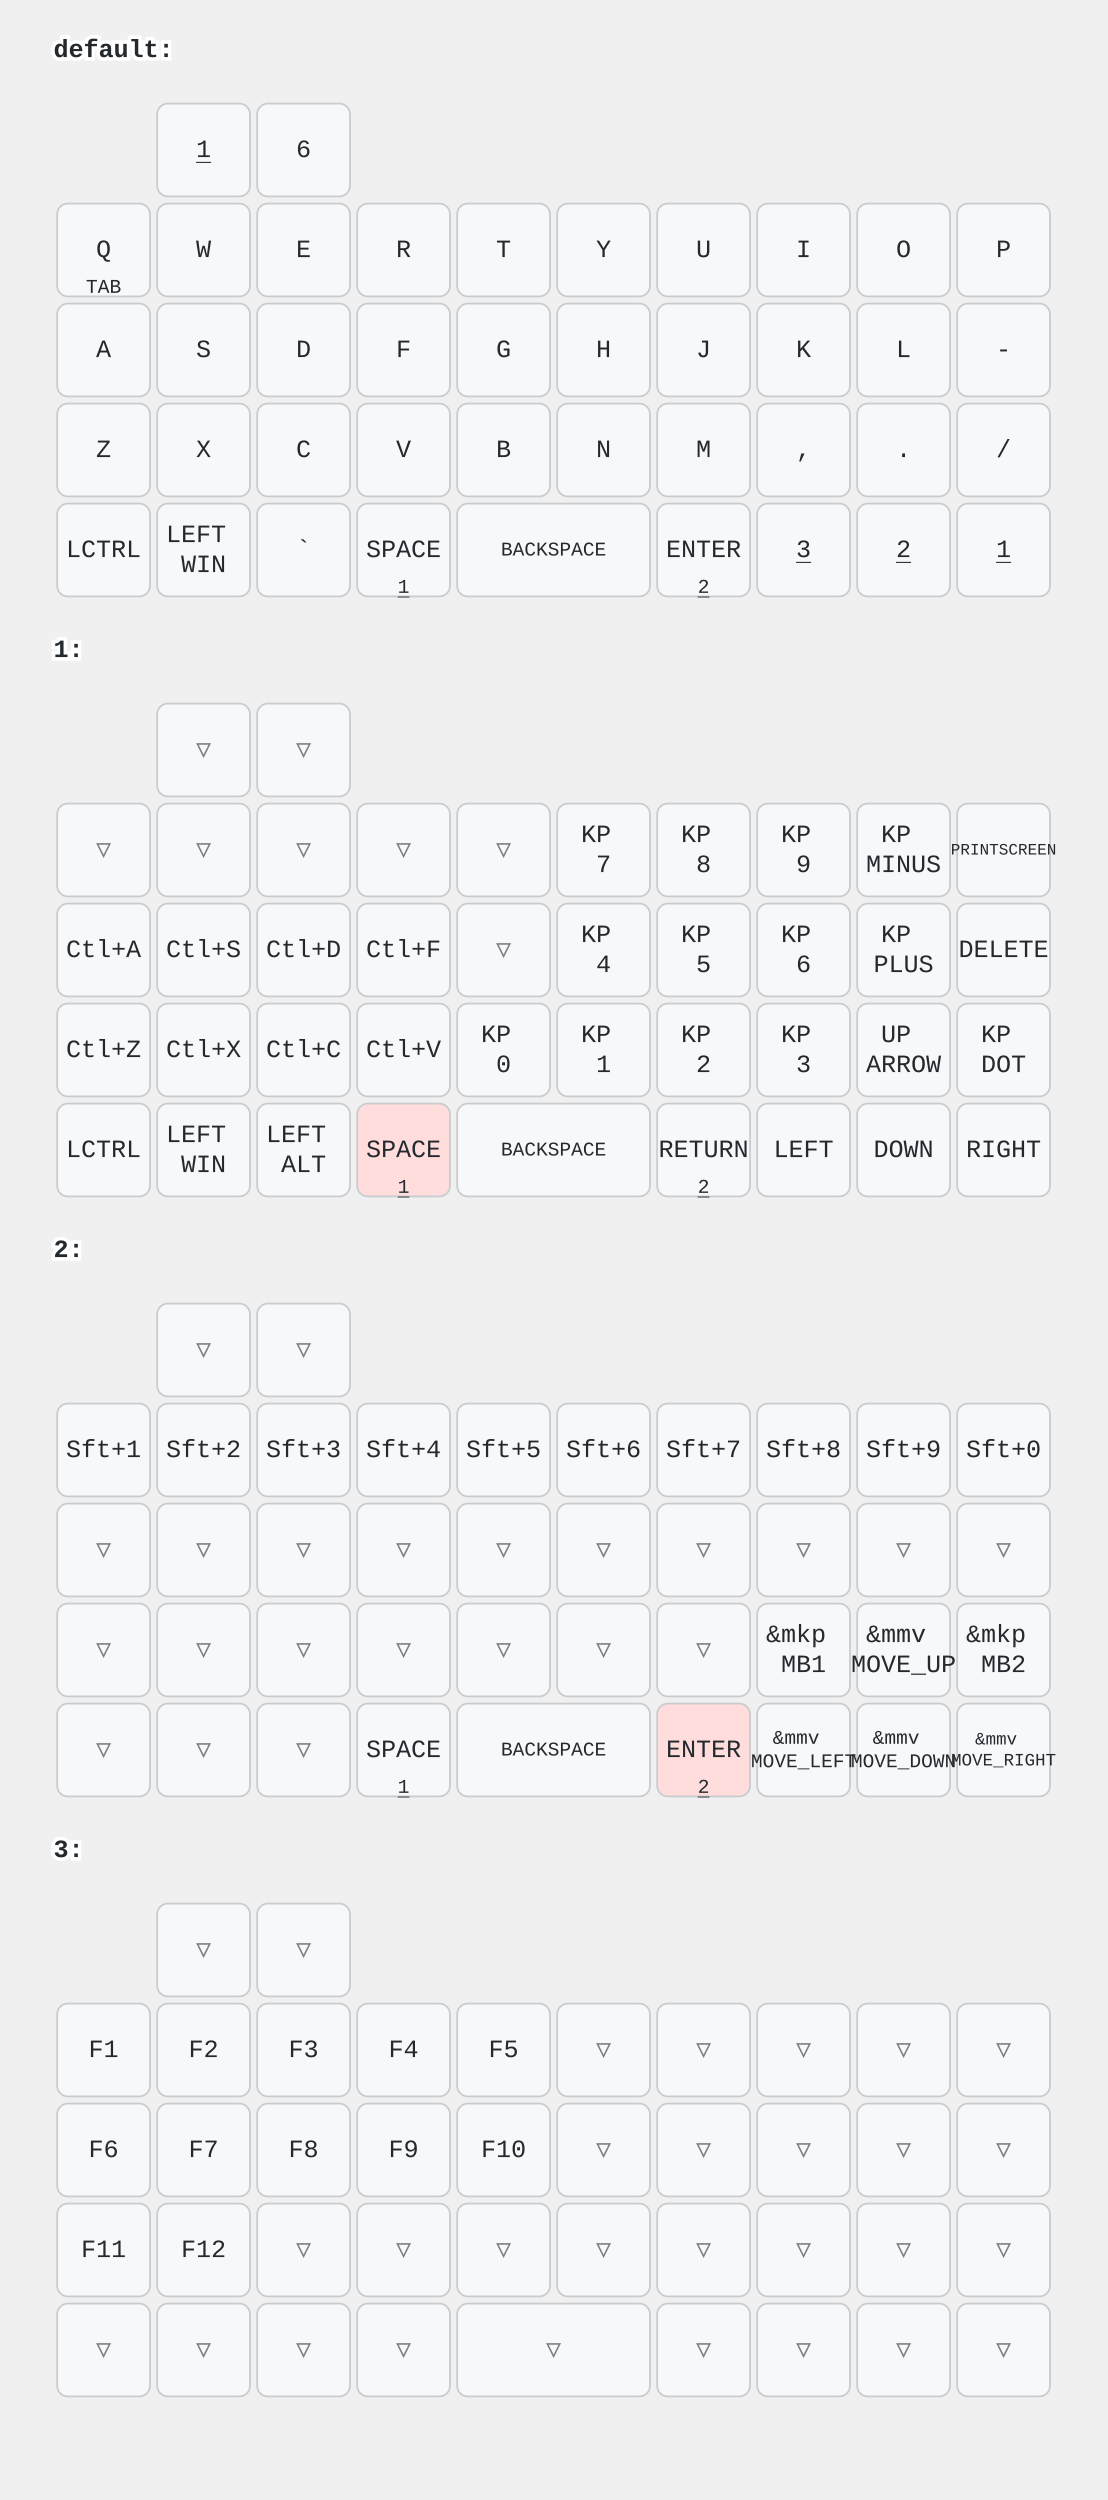
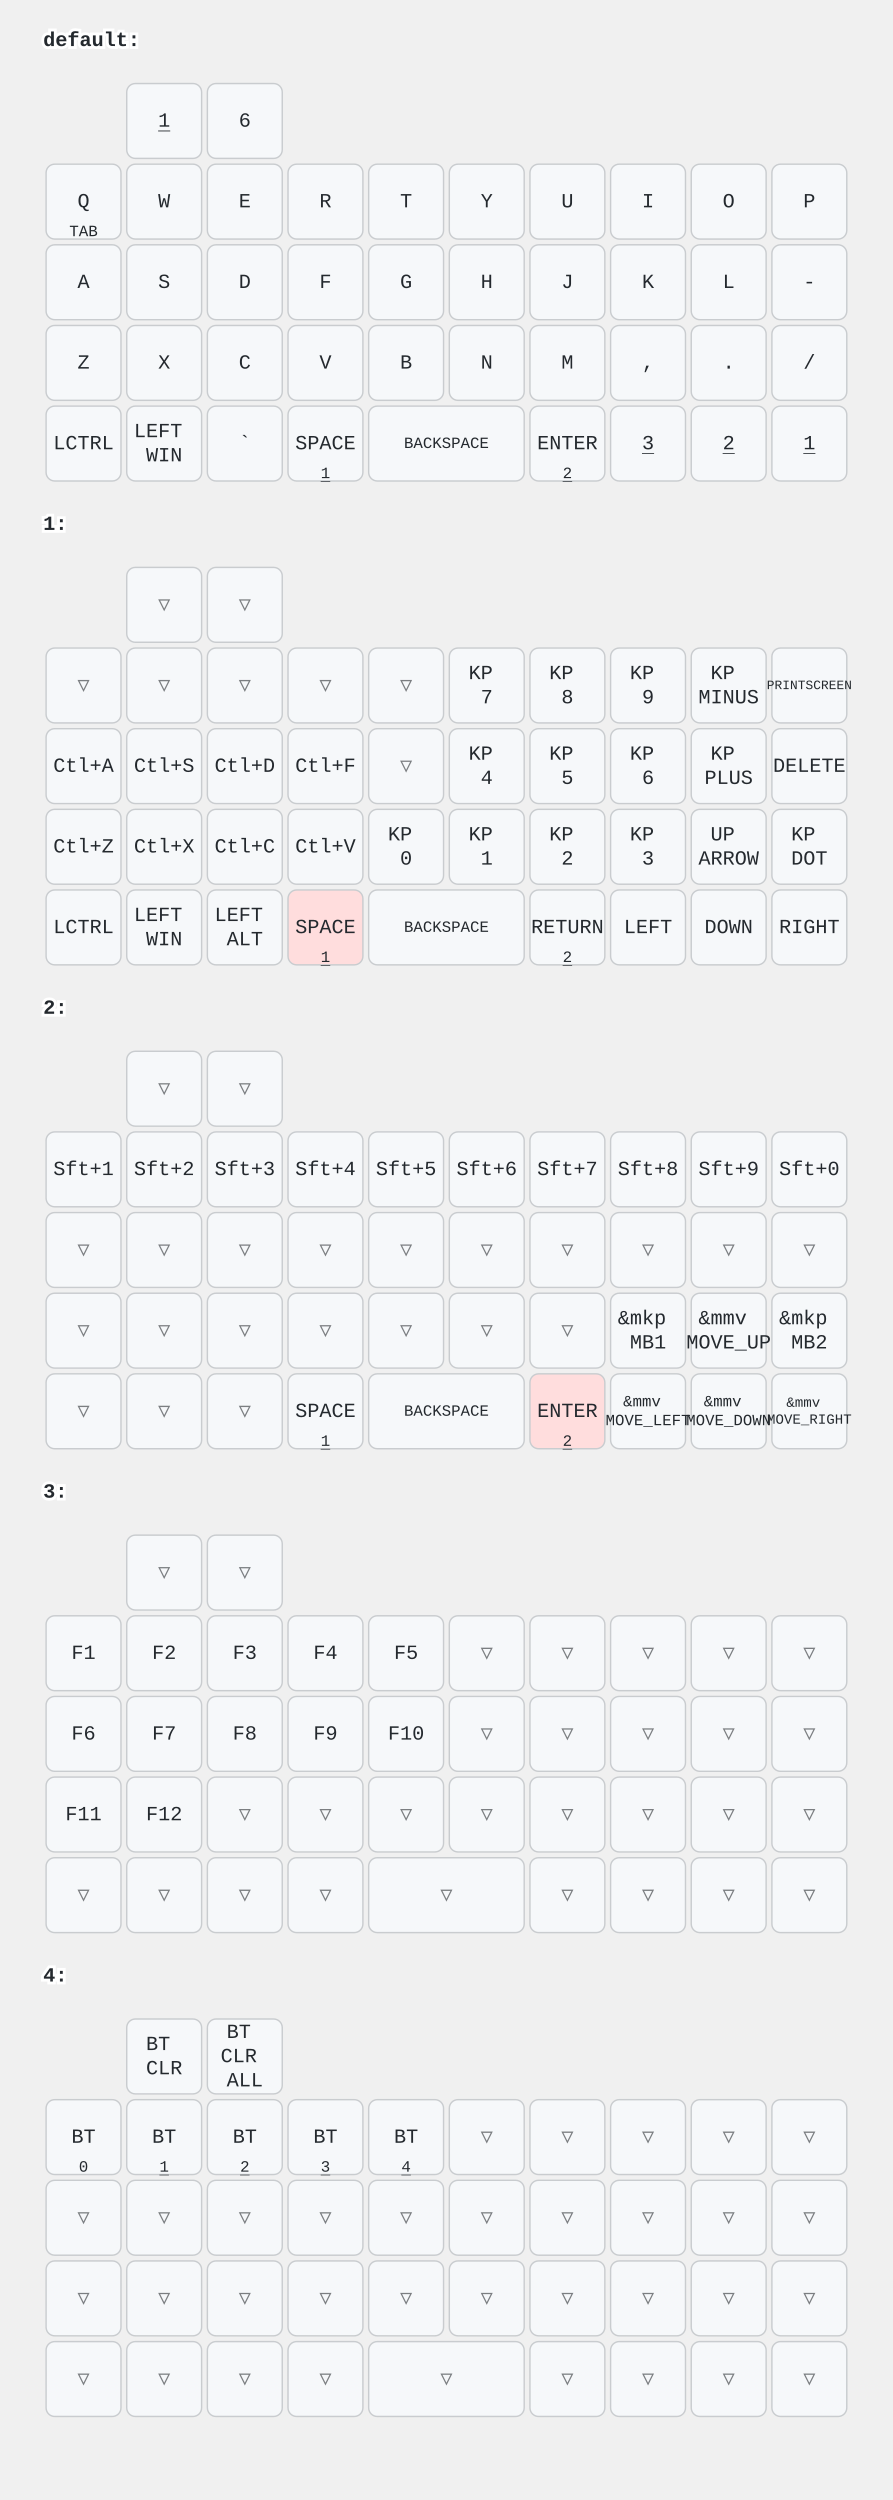
- <svg xmlns="http://www.w3.org/2000/svg" width="620" height="1400" viewBox="0 0 620 1400" class="keymap">
+ <svg xmlns="http://www.w3.org/2000/svg" width="620" height="1736" viewBox="0 0 620 1736" class="keymap">
  <style>/* inherit to force styles through use tags */
svg path {
    fill: inherit;
}

/* font and background color specifications */
svg.keymap {
    font-family: SFMono-Regular,Consolas,Liberation Mono,Menlo,monospace;
    font-size: 14px;
    font-kerning: normal;
    text-rendering: optimizeLegibility;
    fill: #24292e;
}

/* default key styling */
rect.key {
    fill: #f6f8fa;
}

rect.key, rect.combo {
    stroke: #c9cccf;
    stroke-width: 1;
}

/* default key side styling, only used is draw_key_sides is set */
rect.side {
    filter: brightness(90%);
}

/* color accent for combo boxes */
rect.combo, rect.combo-separate {
    fill: #cdf;
}

/* color accent for held keys */
rect.held, rect.combo.held {
    fill: #fdd;
}

/* color accent for ghost (optional) keys */
rect.ghost, rect.combo.ghost {
    stroke-dasharray: 4, 4;
    stroke-width: 2;
}

text {
    text-anchor: middle;
    dominant-baseline: middle;
}

/* styling for layer labels */
text.label {
    font-weight: bold;
    text-anchor: start;
    stroke: white;
    stroke-width: 4;
    paint-order: stroke;
}

/* styling for optional footer */
text.footer {
    text-anchor: end;
    dominant-baseline: auto;
    stroke: white;
    stroke-width: 4;
    paint-order: stroke;
}

/* styling for combo tap, and key non-tap label text */
text.combo, text.hold, text.shifted, text.left, text.right {
    font-size: 11px;
}

text.hold {
    text-anchor: middle;
    dominant-baseline: auto;
}

text.shifted {
    text-anchor: middle;
    dominant-baseline: hanging;
}

text.left {
    text-anchor: start;
}

text.right {
    text-anchor: end;
}

text.layer-activator {
    text-decoration: underline;
}

/* styling for hold/shifted label text in combo box */
text.combo.hold, text.combo.shifted, text.combo.left, text.combo.right {
    font-size: 8px;
}

/* lighter symbol for transparent keys */
text.trans {
    fill: #7b7e81;
}

/* styling for combo dendrons */
path.combo {
    stroke-width: 1;
    stroke: gray;
    fill: none;
}

/* Start Tabler Icons Cleanup */
/* cannot use height/width with glyphs */
.icon-tabler &gt; path {
    fill: inherit;
    stroke: inherit;
    stroke-width: 2;
}
/* hide tabler's default box */
.icon-tabler &gt; path[stroke="none"][fill="none"] {
    visibility: hidden;
}
/* End Tabler Icons Cleanup */
</style>
  <g transform="translate(30, 0)" class="layer-default">
    <text x="0" y="28" class="label" id="default">default:</text>
    <g transform="translate(0, 56)">
      <g transform="translate(84, 28)" class="key keypos-0">
        <rect rx="6" ry="6" x="-26" y="-26" width="52" height="52" class="key" />
        <a href="#x_x">
          <text x="0" y="0" class="key tap layer-activator">1</text>
        </a>
      </g>
      <g transform="translate(140, 28)" class="key keypos-1">
        <rect rx="6" ry="6" x="-26" y="-26" width="52" height="52" class="key" />
        <text x="0" y="0" class="key tap">6</text>
      </g>
      <g transform="translate(28, 84)" class="key keypos-2">
        <rect rx="6" ry="6" x="-26" y="-26" width="52" height="52" class="key" />
        <text x="0" y="0" class="key tap">Q</text>
        <text x="0" y="24" class="key hold">TAB</text>
      </g>
      <g transform="translate(84, 84)" class="key keypos-3">
        <rect rx="6" ry="6" x="-26" y="-26" width="52" height="52" class="key" />
        <text x="0" y="0" class="key tap">W</text>
      </g>
      <g transform="translate(140, 84)" class="key keypos-4">
        <rect rx="6" ry="6" x="-26" y="-26" width="52" height="52" class="key" />
        <text x="0" y="0" class="key tap">E</text>
      </g>
      <g transform="translate(196, 84)" class="key keypos-5">
        <rect rx="6" ry="6" x="-26" y="-26" width="52" height="52" class="key" />
        <text x="0" y="0" class="key tap">R</text>
      </g>
      <g transform="translate(252, 84)" class="key keypos-6">
        <rect rx="6" ry="6" x="-26" y="-26" width="52" height="52" class="key" />
        <text x="0" y="0" class="key tap">T</text>
      </g>
      <g transform="translate(308, 84)" class="key keypos-7">
        <rect rx="6" ry="6" x="-26" y="-26" width="52" height="52" class="key" />
        <text x="0" y="0" class="key tap">Y</text>
      </g>
      <g transform="translate(364, 84)" class="key keypos-8">
        <rect rx="6" ry="6" x="-26" y="-26" width="52" height="52" class="key" />
        <text x="0" y="0" class="key tap">U</text>
      </g>
      <g transform="translate(420, 84)" class="key keypos-9">
        <rect rx="6" ry="6" x="-26" y="-26" width="52" height="52" class="key" />
        <text x="0" y="0" class="key tap">I</text>
      </g>
      <g transform="translate(476, 84)" class="key keypos-10">
        <rect rx="6" ry="6" x="-26" y="-26" width="52" height="52" class="key" />
        <text x="0" y="0" class="key tap">O</text>
      </g>
      <g transform="translate(532, 84)" class="key keypos-11">
        <rect rx="6" ry="6" x="-26" y="-26" width="52" height="52" class="key" />
        <text x="0" y="0" class="key tap">P</text>
      </g>
      <g transform="translate(28, 140)" class="key keypos-12">
        <rect rx="6" ry="6" x="-26" y="-26" width="52" height="52" class="key" />
        <text x="0" y="0" class="key tap">A</text>
      </g>
      <g transform="translate(84, 140)" class="key keypos-13">
        <rect rx="6" ry="6" x="-26" y="-26" width="52" height="52" class="key" />
        <text x="0" y="0" class="key tap">S</text>
      </g>
      <g transform="translate(140, 140)" class="key keypos-14">
        <rect rx="6" ry="6" x="-26" y="-26" width="52" height="52" class="key" />
        <text x="0" y="0" class="key tap">D</text>
      </g>
      <g transform="translate(196, 140)" class="key keypos-15">
        <rect rx="6" ry="6" x="-26" y="-26" width="52" height="52" class="key" />
        <text x="0" y="0" class="key tap">F</text>
      </g>
      <g transform="translate(252, 140)" class="key keypos-16">
        <rect rx="6" ry="6" x="-26" y="-26" width="52" height="52" class="key" />
        <text x="0" y="0" class="key tap">G</text>
      </g>
      <g transform="translate(308, 140)" class="key keypos-17">
        <rect rx="6" ry="6" x="-26" y="-26" width="52" height="52" class="key" />
        <text x="0" y="0" class="key tap">H</text>
      </g>
      <g transform="translate(364, 140)" class="key keypos-18">
        <rect rx="6" ry="6" x="-26" y="-26" width="52" height="52" class="key" />
        <text x="0" y="0" class="key tap">J</text>
      </g>
      <g transform="translate(420, 140)" class="key keypos-19">
        <rect rx="6" ry="6" x="-26" y="-26" width="52" height="52" class="key" />
        <text x="0" y="0" class="key tap">K</text>
      </g>
      <g transform="translate(476, 140)" class="key keypos-20">
        <rect rx="6" ry="6" x="-26" y="-26" width="52" height="52" class="key" />
        <text x="0" y="0" class="key tap">L</text>
      </g>
      <g transform="translate(532, 140)" class="key keypos-21">
        <rect rx="6" ry="6" x="-26" y="-26" width="52" height="52" class="key" />
        <text x="0" y="0" class="key tap">-</text>
      </g>
      <g transform="translate(28, 196)" class="key keypos-22">
        <rect rx="6" ry="6" x="-26" y="-26" width="52" height="52" class="key" />
        <text x="0" y="0" class="key tap">Z</text>
      </g>
      <g transform="translate(84, 196)" class="key keypos-23">
        <rect rx="6" ry="6" x="-26" y="-26" width="52" height="52" class="key" />
        <text x="0" y="0" class="key tap">X</text>
      </g>
      <g transform="translate(140, 196)" class="key keypos-24">
        <rect rx="6" ry="6" x="-26" y="-26" width="52" height="52" class="key" />
        <text x="0" y="0" class="key tap">C</text>
      </g>
      <g transform="translate(196, 196)" class="key keypos-25">
        <rect rx="6" ry="6" x="-26" y="-26" width="52" height="52" class="key" />
        <text x="0" y="0" class="key tap">V</text>
      </g>
      <g transform="translate(252, 196)" class="key keypos-26">
        <rect rx="6" ry="6" x="-26" y="-26" width="52" height="52" class="key" />
        <text x="0" y="0" class="key tap">B</text>
      </g>
      <g transform="translate(308, 196)" class="key keypos-27">
        <rect rx="6" ry="6" x="-26" y="-26" width="52" height="52" class="key" />
        <text x="0" y="0" class="key tap">N</text>
      </g>
      <g transform="translate(364, 196)" class="key keypos-28">
        <rect rx="6" ry="6" x="-26" y="-26" width="52" height="52" class="key" />
        <text x="0" y="0" class="key tap">M</text>
      </g>
      <g transform="translate(420, 196)" class="key keypos-29">
        <rect rx="6" ry="6" x="-26" y="-26" width="52" height="52" class="key" />
        <text x="0" y="0" class="key tap">,</text>
      </g>
      <g transform="translate(476, 196)" class="key keypos-30">
        <rect rx="6" ry="6" x="-26" y="-26" width="52" height="52" class="key" />
        <text x="0" y="0" class="key tap">.</text>
      </g>
      <g transform="translate(532, 196)" class="key keypos-31">
        <rect rx="6" ry="6" x="-26" y="-26" width="52" height="52" class="key" />
        <text x="0" y="0" class="key tap">/</text>
      </g>
      <g transform="translate(28, 252)" class="key keypos-32">
        <rect rx="6" ry="6" x="-26" y="-26" width="52" height="52" class="key" />
        <text x="0" y="0" class="key tap">LCTRL</text>
      </g>
      <g transform="translate(84, 252)" class="key keypos-33">
        <rect rx="6" ry="6" x="-26" y="-26" width="52" height="52" class="key" />
        <text x="0" y="0" class="key tap">
          <tspan x="0" dy="-0.6em">LEFT</tspan>
          <tspan x="0" dy="1.2em">WIN</tspan>
        </text>
      </g>
      <g transform="translate(140, 252)" class="key keypos-34">
        <rect rx="6" ry="6" x="-26" y="-26" width="52" height="52" class="key" />
        <text x="0" y="0" class="key tap">`</text>
      </g>
      <g transform="translate(196, 252)" class="key keypos-35">
        <rect rx="6" ry="6" x="-26" y="-26" width="52" height="52" class="key" />
        <text x="0" y="0" class="key tap">SPACE</text>
        <a href="#x_x">
          <text x="0" y="24" class="key hold layer-activator">1</text>
        </a>
      </g>
      <g transform="translate(280, 252)" class="key keypos-36">
        <rect rx="6" ry="6" x="-54" y="-26" width="108" height="52" class="key" />
        <text x="0" y="0" class="key tap">
          <tspan style="font-size: 78%">BACKSPACE</tspan>
        </text>
      </g>
      <g transform="translate(364, 252)" class="key keypos-37">
        <rect rx="6" ry="6" x="-26" y="-26" width="52" height="52" class="key" />
        <text x="0" y="0" class="key tap">ENTER</text>
        <a href="#x_x">
          <text x="0" y="24" class="key hold layer-activator">2</text>
        </a>
      </g>
      <g transform="translate(420, 252)" class="key keypos-38">
        <rect rx="6" ry="6" x="-26" y="-26" width="52" height="52" class="key" />
        <a href="#x_x">
          <text x="0" y="0" class="key tap layer-activator">3</text>
        </a>
      </g>
      <g transform="translate(476, 252)" class="key keypos-39">
        <rect rx="6" ry="6" x="-26" y="-26" width="52" height="52" class="key" />
        <a href="#x_x">
          <text x="0" y="0" class="key tap layer-activator">2</text>
        </a>
      </g>
      <g transform="translate(532, 252)" class="key keypos-40">
        <rect rx="6" ry="6" x="-26" y="-26" width="52" height="52" class="key" />
        <a href="#x_x">
          <text x="0" y="0" class="key tap layer-activator">1</text>
        </a>
      </g>
    </g>
  </g>
  <g transform="translate(30, 336)" class="layer-1">
    <text x="0" y="28" class="label" id="x_x">1:</text>
    <g transform="translate(0, 56)">
      <g transform="translate(84, 28)" class="key trans keypos-0">
        <rect rx="6" ry="6" x="-26" y="-26" width="52" height="52" class="key trans" />
        <text x="0" y="0" class="key trans tap">▽</text>
      </g>
      <g transform="translate(140, 28)" class="key trans keypos-1">
        <rect rx="6" ry="6" x="-26" y="-26" width="52" height="52" class="key trans" />
        <text x="0" y="0" class="key trans tap">▽</text>
      </g>
      <g transform="translate(28, 84)" class="key trans keypos-2">
        <rect rx="6" ry="6" x="-26" y="-26" width="52" height="52" class="key trans" />
        <text x="0" y="0" class="key trans tap">▽</text>
      </g>
      <g transform="translate(84, 84)" class="key trans keypos-3">
        <rect rx="6" ry="6" x="-26" y="-26" width="52" height="52" class="key trans" />
        <text x="0" y="0" class="key trans tap">▽</text>
      </g>
      <g transform="translate(140, 84)" class="key trans keypos-4">
        <rect rx="6" ry="6" x="-26" y="-26" width="52" height="52" class="key trans" />
        <text x="0" y="0" class="key trans tap">▽</text>
      </g>
      <g transform="translate(196, 84)" class="key trans keypos-5">
        <rect rx="6" ry="6" x="-26" y="-26" width="52" height="52" class="key trans" />
        <text x="0" y="0" class="key trans tap">▽</text>
      </g>
      <g transform="translate(252, 84)" class="key trans keypos-6">
        <rect rx="6" ry="6" x="-26" y="-26" width="52" height="52" class="key trans" />
        <text x="0" y="0" class="key trans tap">▽</text>
      </g>
      <g transform="translate(308, 84)" class="key keypos-7">
        <rect rx="6" ry="6" x="-26" y="-26" width="52" height="52" class="key" />
        <text x="0" y="0" class="key tap">
          <tspan x="0" dy="-0.6em">KP</tspan>
          <tspan x="0" dy="1.2em">7</tspan>
        </text>
      </g>
      <g transform="translate(364, 84)" class="key keypos-8">
        <rect rx="6" ry="6" x="-26" y="-26" width="52" height="52" class="key" />
        <text x="0" y="0" class="key tap">
          <tspan x="0" dy="-0.6em">KP</tspan>
          <tspan x="0" dy="1.2em">8</tspan>
        </text>
      </g>
      <g transform="translate(420, 84)" class="key keypos-9">
        <rect rx="6" ry="6" x="-26" y="-26" width="52" height="52" class="key" />
        <text x="0" y="0" class="key tap">
          <tspan x="0" dy="-0.6em">KP</tspan>
          <tspan x="0" dy="1.2em">9</tspan>
        </text>
      </g>
      <g transform="translate(476, 84)" class="key keypos-10">
        <rect rx="6" ry="6" x="-26" y="-26" width="52" height="52" class="key" />
        <text x="0" y="0" class="key tap">
          <tspan x="0" dy="-0.6em">KP</tspan>
          <tspan x="0" dy="1.2em">MINUS</tspan>
        </text>
      </g>
      <g transform="translate(532, 84)" class="key keypos-11">
        <rect rx="6" ry="6" x="-26" y="-26" width="52" height="52" class="key" />
        <text x="0" y="0" class="key tap">
          <tspan style="font-size: 64%">PRINTSCREEN</tspan>
        </text>
      </g>
      <g transform="translate(28, 140)" class="key keypos-12">
        <rect rx="6" ry="6" x="-26" y="-26" width="52" height="52" class="key" />
        <text x="0" y="0" class="key tap">Ctl+A</text>
      </g>
      <g transform="translate(84, 140)" class="key keypos-13">
        <rect rx="6" ry="6" x="-26" y="-26" width="52" height="52" class="key" />
        <text x="0" y="0" class="key tap">Ctl+S</text>
      </g>
      <g transform="translate(140, 140)" class="key keypos-14">
        <rect rx="6" ry="6" x="-26" y="-26" width="52" height="52" class="key" />
        <text x="0" y="0" class="key tap">Ctl+D</text>
      </g>
      <g transform="translate(196, 140)" class="key keypos-15">
        <rect rx="6" ry="6" x="-26" y="-26" width="52" height="52" class="key" />
        <text x="0" y="0" class="key tap">Ctl+F</text>
      </g>
      <g transform="translate(252, 140)" class="key trans keypos-16">
        <rect rx="6" ry="6" x="-26" y="-26" width="52" height="52" class="key trans" />
        <text x="0" y="0" class="key trans tap">▽</text>
      </g>
      <g transform="translate(308, 140)" class="key keypos-17">
        <rect rx="6" ry="6" x="-26" y="-26" width="52" height="52" class="key" />
        <text x="0" y="0" class="key tap">
          <tspan x="0" dy="-0.6em">KP</tspan>
          <tspan x="0" dy="1.2em">4</tspan>
        </text>
      </g>
      <g transform="translate(364, 140)" class="key keypos-18">
        <rect rx="6" ry="6" x="-26" y="-26" width="52" height="52" class="key" />
        <text x="0" y="0" class="key tap">
          <tspan x="0" dy="-0.6em">KP</tspan>
          <tspan x="0" dy="1.2em">5</tspan>
        </text>
      </g>
      <g transform="translate(420, 140)" class="key keypos-19">
        <rect rx="6" ry="6" x="-26" y="-26" width="52" height="52" class="key" />
        <text x="0" y="0" class="key tap">
          <tspan x="0" dy="-0.6em">KP</tspan>
          <tspan x="0" dy="1.2em">6</tspan>
        </text>
      </g>
      <g transform="translate(476, 140)" class="key keypos-20">
        <rect rx="6" ry="6" x="-26" y="-26" width="52" height="52" class="key" />
        <text x="0" y="0" class="key tap">
          <tspan x="0" dy="-0.6em">KP</tspan>
          <tspan x="0" dy="1.2em">PLUS</tspan>
        </text>
      </g>
      <g transform="translate(532, 140)" class="key keypos-21">
        <rect rx="6" ry="6" x="-26" y="-26" width="52" height="52" class="key" />
        <text x="0" y="0" class="key tap">DELETE</text>
      </g>
      <g transform="translate(28, 196)" class="key keypos-22">
        <rect rx="6" ry="6" x="-26" y="-26" width="52" height="52" class="key" />
        <text x="0" y="0" class="key tap">Ctl+Z</text>
      </g>
      <g transform="translate(84, 196)" class="key keypos-23">
        <rect rx="6" ry="6" x="-26" y="-26" width="52" height="52" class="key" />
        <text x="0" y="0" class="key tap">Ctl+X</text>
      </g>
      <g transform="translate(140, 196)" class="key keypos-24">
        <rect rx="6" ry="6" x="-26" y="-26" width="52" height="52" class="key" />
        <text x="0" y="0" class="key tap">Ctl+C</text>
      </g>
      <g transform="translate(196, 196)" class="key keypos-25">
        <rect rx="6" ry="6" x="-26" y="-26" width="52" height="52" class="key" />
        <text x="0" y="0" class="key tap">Ctl+V</text>
      </g>
      <g transform="translate(252, 196)" class="key keypos-26">
        <rect rx="6" ry="6" x="-26" y="-26" width="52" height="52" class="key" />
        <text x="0" y="0" class="key tap">
          <tspan x="0" dy="-0.6em">KP</tspan>
          <tspan x="0" dy="1.2em">0</tspan>
        </text>
      </g>
      <g transform="translate(308, 196)" class="key keypos-27">
        <rect rx="6" ry="6" x="-26" y="-26" width="52" height="52" class="key" />
        <text x="0" y="0" class="key tap">
          <tspan x="0" dy="-0.6em">KP</tspan>
          <tspan x="0" dy="1.2em">1</tspan>
        </text>
      </g>
      <g transform="translate(364, 196)" class="key keypos-28">
        <rect rx="6" ry="6" x="-26" y="-26" width="52" height="52" class="key" />
        <text x="0" y="0" class="key tap">
          <tspan x="0" dy="-0.6em">KP</tspan>
          <tspan x="0" dy="1.2em">2</tspan>
        </text>
      </g>
      <g transform="translate(420, 196)" class="key keypos-29">
        <rect rx="6" ry="6" x="-26" y="-26" width="52" height="52" class="key" />
        <text x="0" y="0" class="key tap">
          <tspan x="0" dy="-0.6em">KP</tspan>
          <tspan x="0" dy="1.2em">3</tspan>
        </text>
      </g>
      <g transform="translate(476, 196)" class="key keypos-30">
        <rect rx="6" ry="6" x="-26" y="-26" width="52" height="52" class="key" />
        <text x="0" y="0" class="key tap">
          <tspan x="0" dy="-0.6em">UP</tspan>
          <tspan x="0" dy="1.2em">ARROW</tspan>
        </text>
      </g>
      <g transform="translate(532, 196)" class="key keypos-31">
        <rect rx="6" ry="6" x="-26" y="-26" width="52" height="52" class="key" />
        <text x="0" y="0" class="key tap">
          <tspan x="0" dy="-0.6em">KP</tspan>
          <tspan x="0" dy="1.2em">DOT</tspan>
        </text>
      </g>
      <g transform="translate(28, 252)" class="key keypos-32">
        <rect rx="6" ry="6" x="-26" y="-26" width="52" height="52" class="key" />
        <text x="0" y="0" class="key tap">LCTRL</text>
      </g>
      <g transform="translate(84, 252)" class="key keypos-33">
        <rect rx="6" ry="6" x="-26" y="-26" width="52" height="52" class="key" />
        <text x="0" y="0" class="key tap">
          <tspan x="0" dy="-0.6em">LEFT</tspan>
          <tspan x="0" dy="1.2em">WIN</tspan>
        </text>
      </g>
      <g transform="translate(140, 252)" class="key keypos-34">
        <rect rx="6" ry="6" x="-26" y="-26" width="52" height="52" class="key" />
        <text x="0" y="0" class="key tap">
          <tspan x="0" dy="-0.6em">LEFT</tspan>
          <tspan x="0" dy="1.2em">ALT</tspan>
        </text>
      </g>
      <g transform="translate(196, 252)" class="key held keypos-35">
        <rect rx="6" ry="6" x="-26" y="-26" width="52" height="52" class="key held" />
        <text x="0" y="0" class="key held tap">SPACE</text>
        <a href="#x_x">
          <text x="0" y="24" class="key held hold layer-activator">1</text>
        </a>
      </g>
      <g transform="translate(280, 252)" class="key keypos-36">
        <rect rx="6" ry="6" x="-54" y="-26" width="108" height="52" class="key" />
        <text x="0" y="0" class="key tap">
          <tspan style="font-size: 78%">BACKSPACE</tspan>
        </text>
      </g>
      <g transform="translate(364, 252)" class="key keypos-37">
        <rect rx="6" ry="6" x="-26" y="-26" width="52" height="52" class="key" />
        <text x="0" y="0" class="key tap">RETURN</text>
        <a href="#x_x">
          <text x="0" y="24" class="key hold layer-activator">2</text>
        </a>
      </g>
      <g transform="translate(420, 252)" class="key keypos-38">
        <rect rx="6" ry="6" x="-26" y="-26" width="52" height="52" class="key" />
        <text x="0" y="0" class="key tap">LEFT</text>
      </g>
      <g transform="translate(476, 252)" class="key keypos-39">
        <rect rx="6" ry="6" x="-26" y="-26" width="52" height="52" class="key" />
        <text x="0" y="0" class="key tap">DOWN</text>
      </g>
      <g transform="translate(532, 252)" class="key keypos-40">
        <rect rx="6" ry="6" x="-26" y="-26" width="52" height="52" class="key" />
        <text x="0" y="0" class="key tap">RIGHT</text>
      </g>
    </g>
  </g>
  <g transform="translate(30, 672)" class="layer-2">
    <text x="0" y="28" class="label" id="x_x">2:</text>
    <g transform="translate(0, 56)">
      <g transform="translate(84, 28)" class="key trans keypos-0">
        <rect rx="6" ry="6" x="-26" y="-26" width="52" height="52" class="key trans" />
        <text x="0" y="0" class="key trans tap">▽</text>
      </g>
      <g transform="translate(140, 28)" class="key trans keypos-1">
        <rect rx="6" ry="6" x="-26" y="-26" width="52" height="52" class="key trans" />
        <text x="0" y="0" class="key trans tap">▽</text>
      </g>
      <g transform="translate(28, 84)" class="key keypos-2">
        <rect rx="6" ry="6" x="-26" y="-26" width="52" height="52" class="key" />
        <text x="0" y="0" class="key tap">Sft+1</text>
      </g>
      <g transform="translate(84, 84)" class="key keypos-3">
        <rect rx="6" ry="6" x="-26" y="-26" width="52" height="52" class="key" />
        <text x="0" y="0" class="key tap">Sft+2</text>
      </g>
      <g transform="translate(140, 84)" class="key keypos-4">
        <rect rx="6" ry="6" x="-26" y="-26" width="52" height="52" class="key" />
        <text x="0" y="0" class="key tap">Sft+3</text>
      </g>
      <g transform="translate(196, 84)" class="key keypos-5">
        <rect rx="6" ry="6" x="-26" y="-26" width="52" height="52" class="key" />
        <text x="0" y="0" class="key tap">Sft+4</text>
      </g>
      <g transform="translate(252, 84)" class="key keypos-6">
        <rect rx="6" ry="6" x="-26" y="-26" width="52" height="52" class="key" />
        <text x="0" y="0" class="key tap">Sft+5</text>
      </g>
      <g transform="translate(308, 84)" class="key keypos-7">
        <rect rx="6" ry="6" x="-26" y="-26" width="52" height="52" class="key" />
        <text x="0" y="0" class="key tap">Sft+6</text>
      </g>
      <g transform="translate(364, 84)" class="key keypos-8">
        <rect rx="6" ry="6" x="-26" y="-26" width="52" height="52" class="key" />
        <text x="0" y="0" class="key tap">Sft+7</text>
      </g>
      <g transform="translate(420, 84)" class="key keypos-9">
        <rect rx="6" ry="6" x="-26" y="-26" width="52" height="52" class="key" />
        <text x="0" y="0" class="key tap">Sft+8</text>
      </g>
      <g transform="translate(476, 84)" class="key keypos-10">
        <rect rx="6" ry="6" x="-26" y="-26" width="52" height="52" class="key" />
        <text x="0" y="0" class="key tap">Sft+9</text>
      </g>
      <g transform="translate(532, 84)" class="key keypos-11">
        <rect rx="6" ry="6" x="-26" y="-26" width="52" height="52" class="key" />
        <text x="0" y="0" class="key tap">Sft+0</text>
      </g>
      <g transform="translate(28, 140)" class="key trans keypos-12">
        <rect rx="6" ry="6" x="-26" y="-26" width="52" height="52" class="key trans" />
        <text x="0" y="0" class="key trans tap">▽</text>
      </g>
      <g transform="translate(84, 140)" class="key trans keypos-13">
        <rect rx="6" ry="6" x="-26" y="-26" width="52" height="52" class="key trans" />
        <text x="0" y="0" class="key trans tap">▽</text>
      </g>
      <g transform="translate(140, 140)" class="key trans keypos-14">
        <rect rx="6" ry="6" x="-26" y="-26" width="52" height="52" class="key trans" />
        <text x="0" y="0" class="key trans tap">▽</text>
      </g>
      <g transform="translate(196, 140)" class="key trans keypos-15">
        <rect rx="6" ry="6" x="-26" y="-26" width="52" height="52" class="key trans" />
        <text x="0" y="0" class="key trans tap">▽</text>
      </g>
      <g transform="translate(252, 140)" class="key trans keypos-16">
        <rect rx="6" ry="6" x="-26" y="-26" width="52" height="52" class="key trans" />
        <text x="0" y="0" class="key trans tap">▽</text>
      </g>
      <g transform="translate(308, 140)" class="key trans keypos-17">
        <rect rx="6" ry="6" x="-26" y="-26" width="52" height="52" class="key trans" />
        <text x="0" y="0" class="key trans tap">▽</text>
      </g>
      <g transform="translate(364, 140)" class="key trans keypos-18">
        <rect rx="6" ry="6" x="-26" y="-26" width="52" height="52" class="key trans" />
        <text x="0" y="0" class="key trans tap">▽</text>
      </g>
      <g transform="translate(420, 140)" class="key trans keypos-19">
        <rect rx="6" ry="6" x="-26" y="-26" width="52" height="52" class="key trans" />
        <text x="0" y="0" class="key trans tap">▽</text>
      </g>
      <g transform="translate(476, 140)" class="key trans keypos-20">
        <rect rx="6" ry="6" x="-26" y="-26" width="52" height="52" class="key trans" />
        <text x="0" y="0" class="key trans tap">▽</text>
      </g>
      <g transform="translate(532, 140)" class="key trans keypos-21">
        <rect rx="6" ry="6" x="-26" y="-26" width="52" height="52" class="key trans" />
        <text x="0" y="0" class="key trans tap">▽</text>
      </g>
      <g transform="translate(28, 196)" class="key trans keypos-22">
        <rect rx="6" ry="6" x="-26" y="-26" width="52" height="52" class="key trans" />
        <text x="0" y="0" class="key trans tap">▽</text>
      </g>
      <g transform="translate(84, 196)" class="key trans keypos-23">
        <rect rx="6" ry="6" x="-26" y="-26" width="52" height="52" class="key trans" />
        <text x="0" y="0" class="key trans tap">▽</text>
      </g>
      <g transform="translate(140, 196)" class="key trans keypos-24">
        <rect rx="6" ry="6" x="-26" y="-26" width="52" height="52" class="key trans" />
        <text x="0" y="0" class="key trans tap">▽</text>
      </g>
      <g transform="translate(196, 196)" class="key trans keypos-25">
        <rect rx="6" ry="6" x="-26" y="-26" width="52" height="52" class="key trans" />
        <text x="0" y="0" class="key trans tap">▽</text>
      </g>
      <g transform="translate(252, 196)" class="key trans keypos-26">
        <rect rx="6" ry="6" x="-26" y="-26" width="52" height="52" class="key trans" />
        <text x="0" y="0" class="key trans tap">▽</text>
      </g>
      <g transform="translate(308, 196)" class="key trans keypos-27">
        <rect rx="6" ry="6" x="-26" y="-26" width="52" height="52" class="key trans" />
        <text x="0" y="0" class="key trans tap">▽</text>
      </g>
      <g transform="translate(364, 196)" class="key trans keypos-28">
        <rect rx="6" ry="6" x="-26" y="-26" width="52" height="52" class="key trans" />
        <text x="0" y="0" class="key trans tap">▽</text>
      </g>
      <g transform="translate(420, 196)" class="key keypos-29">
        <rect rx="6" ry="6" x="-26" y="-26" width="52" height="52" class="key" />
        <text x="0" y="0" class="key tap">
          <tspan x="0" dy="-0.6em">&amp;mkp</tspan>
          <tspan x="0" dy="1.2em">MB1</tspan>
        </text>
      </g>
      <g transform="translate(476, 196)" class="key keypos-30">
        <rect rx="6" ry="6" x="-26" y="-26" width="52" height="52" class="key" />
        <text x="0" y="0" class="key tap">
          <tspan x="0" dy="-0.6em">&amp;mmv</tspan>
          <tspan x="0" dy="1.2em">MOVE_UP</tspan>
        </text>
      </g>
      <g transform="translate(532, 196)" class="key keypos-31">
        <rect rx="6" ry="6" x="-26" y="-26" width="52" height="52" class="key" />
        <text x="0" y="0" class="key tap">
          <tspan x="0" dy="-0.6em">&amp;mkp</tspan>
          <tspan x="0" dy="1.2em">MB2</tspan>
        </text>
      </g>
      <g transform="translate(28, 252)" class="key trans keypos-32">
        <rect rx="6" ry="6" x="-26" y="-26" width="52" height="52" class="key trans" />
        <text x="0" y="0" class="key trans tap">▽</text>
      </g>
      <g transform="translate(84, 252)" class="key trans keypos-33">
        <rect rx="6" ry="6" x="-26" y="-26" width="52" height="52" class="key trans" />
        <text x="0" y="0" class="key trans tap">▽</text>
      </g>
      <g transform="translate(140, 252)" class="key trans keypos-34">
        <rect rx="6" ry="6" x="-26" y="-26" width="52" height="52" class="key trans" />
        <text x="0" y="0" class="key trans tap">▽</text>
      </g>
      <g transform="translate(196, 252)" class="key keypos-35">
        <rect rx="6" ry="6" x="-26" y="-26" width="52" height="52" class="key" />
        <text x="0" y="0" class="key tap">SPACE</text>
        <a href="#x_x">
          <text x="0" y="24" class="key hold layer-activator">1</text>
        </a>
      </g>
      <g transform="translate(280, 252)" class="key keypos-36">
        <rect rx="6" ry="6" x="-54" y="-26" width="108" height="52" class="key" />
        <text x="0" y="0" class="key tap">
          <tspan style="font-size: 78%">BACKSPACE</tspan>
        </text>
      </g>
      <g transform="translate(364, 252)" class="key held keypos-37">
        <rect rx="6" ry="6" x="-26" y="-26" width="52" height="52" class="key held" />
        <text x="0" y="0" class="key held tap">ENTER</text>
        <a href="#x_x">
          <text x="0" y="24" class="key held hold layer-activator">2</text>
        </a>
      </g>
      <g transform="translate(420, 252)" class="key keypos-38">
        <rect rx="6" ry="6" x="-26" y="-26" width="52" height="52" class="key" />
        <text x="0" y="0" class="key tap">
          <tspan x="0" dy="-0.6em" style="font-size: 78%">&amp;mmv</tspan>
          <tspan x="0" dy="1.2em" style="font-size: 78%">MOVE_LEFT</tspan>
        </text>
      </g>
      <g transform="translate(476, 252)" class="key keypos-39">
        <rect rx="6" ry="6" x="-26" y="-26" width="52" height="52" class="key" />
        <text x="0" y="0" class="key tap">
          <tspan x="0" dy="-0.6em" style="font-size: 78%">&amp;mmv</tspan>
          <tspan x="0" dy="1.2em" style="font-size: 78%">MOVE_DOWN</tspan>
        </text>
      </g>
      <g transform="translate(532, 252)" class="key keypos-40">
        <rect rx="6" ry="6" x="-26" y="-26" width="52" height="52" class="key" />
        <text x="0" y="0" class="key tap">
          <tspan x="0" dy="-0.6em" style="font-size: 70%">&amp;mmv</tspan>
          <tspan x="0" dy="1.2em" style="font-size: 70%">MOVE_RIGHT</tspan>
        </text>
      </g>
    </g>
  </g>
  <g transform="translate(30, 1008)" class="layer-3">
    <text x="0" y="28" class="label" id="x_x">3:</text>
    <g transform="translate(0, 56)">
      <g transform="translate(84, 28)" class="key trans keypos-0">
        <rect rx="6" ry="6" x="-26" y="-26" width="52" height="52" class="key trans" />
        <text x="0" y="0" class="key trans tap">▽</text>
      </g>
      <g transform="translate(140, 28)" class="key trans keypos-1">
        <rect rx="6" ry="6" x="-26" y="-26" width="52" height="52" class="key trans" />
        <text x="0" y="0" class="key trans tap">▽</text>
      </g>
      <g transform="translate(28, 84)" class="key keypos-2">
        <rect rx="6" ry="6" x="-26" y="-26" width="52" height="52" class="key" />
        <text x="0" y="0" class="key tap">F1</text>
      </g>
      <g transform="translate(84, 84)" class="key keypos-3">
        <rect rx="6" ry="6" x="-26" y="-26" width="52" height="52" class="key" />
        <text x="0" y="0" class="key tap">F2</text>
      </g>
      <g transform="translate(140, 84)" class="key keypos-4">
        <rect rx="6" ry="6" x="-26" y="-26" width="52" height="52" class="key" />
        <text x="0" y="0" class="key tap">F3</text>
      </g>
      <g transform="translate(196, 84)" class="key keypos-5">
        <rect rx="6" ry="6" x="-26" y="-26" width="52" height="52" class="key" />
        <text x="0" y="0" class="key tap">F4</text>
      </g>
      <g transform="translate(252, 84)" class="key keypos-6">
        <rect rx="6" ry="6" x="-26" y="-26" width="52" height="52" class="key" />
        <text x="0" y="0" class="key tap">F5</text>
      </g>
      <g transform="translate(308, 84)" class="key trans keypos-7">
        <rect rx="6" ry="6" x="-26" y="-26" width="52" height="52" class="key trans" />
        <text x="0" y="0" class="key trans tap">▽</text>
      </g>
      <g transform="translate(364, 84)" class="key trans keypos-8">
        <rect rx="6" ry="6" x="-26" y="-26" width="52" height="52" class="key trans" />
        <text x="0" y="0" class="key trans tap">▽</text>
      </g>
      <g transform="translate(420, 84)" class="key trans keypos-9">
        <rect rx="6" ry="6" x="-26" y="-26" width="52" height="52" class="key trans" />
        <text x="0" y="0" class="key trans tap">▽</text>
      </g>
      <g transform="translate(476, 84)" class="key trans keypos-10">
        <rect rx="6" ry="6" x="-26" y="-26" width="52" height="52" class="key trans" />
        <text x="0" y="0" class="key trans tap">▽</text>
      </g>
      <g transform="translate(532, 84)" class="key trans keypos-11">
        <rect rx="6" ry="6" x="-26" y="-26" width="52" height="52" class="key trans" />
        <text x="0" y="0" class="key trans tap">▽</text>
      </g>
      <g transform="translate(28, 140)" class="key keypos-12">
        <rect rx="6" ry="6" x="-26" y="-26" width="52" height="52" class="key" />
        <text x="0" y="0" class="key tap">F6</text>
      </g>
      <g transform="translate(84, 140)" class="key keypos-13">
        <rect rx="6" ry="6" x="-26" y="-26" width="52" height="52" class="key" />
        <text x="0" y="0" class="key tap">F7</text>
      </g>
      <g transform="translate(140, 140)" class="key keypos-14">
        <rect rx="6" ry="6" x="-26" y="-26" width="52" height="52" class="key" />
        <text x="0" y="0" class="key tap">F8</text>
      </g>
      <g transform="translate(196, 140)" class="key keypos-15">
        <rect rx="6" ry="6" x="-26" y="-26" width="52" height="52" class="key" />
        <text x="0" y="0" class="key tap">F9</text>
      </g>
      <g transform="translate(252, 140)" class="key keypos-16">
        <rect rx="6" ry="6" x="-26" y="-26" width="52" height="52" class="key" />
        <text x="0" y="0" class="key tap">F10</text>
      </g>
      <g transform="translate(308, 140)" class="key trans keypos-17">
        <rect rx="6" ry="6" x="-26" y="-26" width="52" height="52" class="key trans" />
        <text x="0" y="0" class="key trans tap">▽</text>
      </g>
      <g transform="translate(364, 140)" class="key trans keypos-18">
        <rect rx="6" ry="6" x="-26" y="-26" width="52" height="52" class="key trans" />
        <text x="0" y="0" class="key trans tap">▽</text>
      </g>
      <g transform="translate(420, 140)" class="key trans keypos-19">
        <rect rx="6" ry="6" x="-26" y="-26" width="52" height="52" class="key trans" />
        <text x="0" y="0" class="key trans tap">▽</text>
      </g>
      <g transform="translate(476, 140)" class="key trans keypos-20">
        <rect rx="6" ry="6" x="-26" y="-26" width="52" height="52" class="key trans" />
        <text x="0" y="0" class="key trans tap">▽</text>
      </g>
      <g transform="translate(532, 140)" class="key trans keypos-21">
        <rect rx="6" ry="6" x="-26" y="-26" width="52" height="52" class="key trans" />
        <text x="0" y="0" class="key trans tap">▽</text>
      </g>
      <g transform="translate(28, 196)" class="key keypos-22">
        <rect rx="6" ry="6" x="-26" y="-26" width="52" height="52" class="key" />
        <text x="0" y="0" class="key tap">F11</text>
      </g>
      <g transform="translate(84, 196)" class="key keypos-23">
        <rect rx="6" ry="6" x="-26" y="-26" width="52" height="52" class="key" />
        <text x="0" y="0" class="key tap">F12</text>
      </g>
      <g transform="translate(140, 196)" class="key trans keypos-24">
        <rect rx="6" ry="6" x="-26" y="-26" width="52" height="52" class="key trans" />
        <text x="0" y="0" class="key trans tap">▽</text>
      </g>
      <g transform="translate(196, 196)" class="key trans keypos-25">
        <rect rx="6" ry="6" x="-26" y="-26" width="52" height="52" class="key trans" />
        <text x="0" y="0" class="key trans tap">▽</text>
      </g>
      <g transform="translate(252, 196)" class="key trans keypos-26">
        <rect rx="6" ry="6" x="-26" y="-26" width="52" height="52" class="key trans" />
        <text x="0" y="0" class="key trans tap">▽</text>
      </g>
      <g transform="translate(308, 196)" class="key trans keypos-27">
        <rect rx="6" ry="6" x="-26" y="-26" width="52" height="52" class="key trans" />
        <text x="0" y="0" class="key trans tap">▽</text>
      </g>
      <g transform="translate(364, 196)" class="key trans keypos-28">
        <rect rx="6" ry="6" x="-26" y="-26" width="52" height="52" class="key trans" />
        <text x="0" y="0" class="key trans tap">▽</text>
      </g>
      <g transform="translate(420, 196)" class="key trans keypos-29">
        <rect rx="6" ry="6" x="-26" y="-26" width="52" height="52" class="key trans" />
        <text x="0" y="0" class="key trans tap">▽</text>
      </g>
      <g transform="translate(476, 196)" class="key trans keypos-30">
        <rect rx="6" ry="6" x="-26" y="-26" width="52" height="52" class="key trans" />
        <text x="0" y="0" class="key trans tap">▽</text>
      </g>
      <g transform="translate(532, 196)" class="key trans keypos-31">
        <rect rx="6" ry="6" x="-26" y="-26" width="52" height="52" class="key trans" />
        <text x="0" y="0" class="key trans tap">▽</text>
      </g>
      <g transform="translate(28, 252)" class="key trans keypos-32">
        <rect rx="6" ry="6" x="-26" y="-26" width="52" height="52" class="key trans" />
        <text x="0" y="0" class="key trans tap">▽</text>
      </g>
      <g transform="translate(84, 252)" class="key trans keypos-33">
        <rect rx="6" ry="6" x="-26" y="-26" width="52" height="52" class="key trans" />
        <text x="0" y="0" class="key trans tap">▽</text>
      </g>
      <g transform="translate(140, 252)" class="key trans keypos-34">
        <rect rx="6" ry="6" x="-26" y="-26" width="52" height="52" class="key trans" />
        <text x="0" y="0" class="key trans tap">▽</text>
      </g>
      <g transform="translate(196, 252)" class="key trans keypos-35">
        <rect rx="6" ry="6" x="-26" y="-26" width="52" height="52" class="key trans" />
        <text x="0" y="0" class="key trans tap">▽</text>
      </g>
      <g transform="translate(280, 252)" class="key trans keypos-36">
        <rect rx="6" ry="6" x="-54" y="-26" width="108" height="52" class="key trans" />
        <text x="0" y="0" class="key trans tap">▽</text>
      </g>
      <g transform="translate(364, 252)" class="key trans keypos-37">
        <rect rx="6" ry="6" x="-26" y="-26" width="52" height="52" class="key trans" />
        <text x="0" y="0" class="key trans tap">▽</text>
      </g>
      <g transform="translate(420, 252)" class="key trans keypos-38">
        <rect rx="6" ry="6" x="-26" y="-26" width="52" height="52" class="key trans" />
        <text x="0" y="0" class="key trans tap">▽</text>
      </g>
      <g transform="translate(476, 252)" class="key trans keypos-39">
        <rect rx="6" ry="6" x="-26" y="-26" width="52" height="52" class="key trans" />
        <text x="0" y="0" class="key trans tap">▽</text>
      </g>
      <g transform="translate(532, 252)" class="key trans keypos-40">
        <rect rx="6" ry="6" x="-26" y="-26" width="52" height="52" class="key trans" />
        <text x="0" y="0" class="key trans tap">▽</text>
      </g>
    </g>
  </g>
+   <g transform="translate(30, 1344)" class="layer-4">
+     <text x="0" y="28" class="label" id="x_x">4:</text>
+     <g transform="translate(0, 56)">
+       <g transform="translate(84, 28)" class="key keypos-0">
+         <rect rx="6" ry="6" x="-26" y="-26" width="52" height="52" class="key" />
+         <text x="0" y="0" class="key tap">
+           <tspan x="0" dy="-0.6em">BT</tspan>
+           <tspan x="0" dy="1.2em">CLR</tspan>
+         </text>
+       </g>
+       <g transform="translate(140, 28)" class="key keypos-1">
+         <rect rx="6" ry="6" x="-26" y="-26" width="52" height="52" class="key" />
+         <text x="0" y="0" class="key tap">
+           <tspan x="0" dy="-1.2em">BT</tspan>
+           <tspan x="0" dy="1.2em">CLR</tspan>
+           <tspan x="0" dy="1.2em">ALL</tspan>
+         </text>
+       </g>
+       <g transform="translate(28, 84)" class="key keypos-2">
+         <rect rx="6" ry="6" x="-26" y="-26" width="52" height="52" class="key" />
+         <text x="0" y="0" class="key tap">BT</text>
+         <text x="0" y="24" class="key hold">0</text>
+       </g>
+       <g transform="translate(84, 84)" class="key keypos-3">
+         <rect rx="6" ry="6" x="-26" y="-26" width="52" height="52" class="key" />
+         <text x="0" y="0" class="key tap">BT</text>
+         <a href="#x_x">
+           <text x="0" y="24" class="key hold layer-activator">1</text>
+         </a>
+       </g>
+       <g transform="translate(140, 84)" class="key keypos-4">
+         <rect rx="6" ry="6" x="-26" y="-26" width="52" height="52" class="key" />
+         <text x="0" y="0" class="key tap">BT</text>
+         <a href="#x_x">
+           <text x="0" y="24" class="key hold layer-activator">2</text>
+         </a>
+       </g>
+       <g transform="translate(196, 84)" class="key keypos-5">
+         <rect rx="6" ry="6" x="-26" y="-26" width="52" height="52" class="key" />
+         <text x="0" y="0" class="key tap">BT</text>
+         <a href="#x_x">
+           <text x="0" y="24" class="key hold layer-activator">3</text>
+         </a>
+       </g>
+       <g transform="translate(252, 84)" class="key keypos-6">
+         <rect rx="6" ry="6" x="-26" y="-26" width="52" height="52" class="key" />
+         <text x="0" y="0" class="key tap">BT</text>
+         <a href="#x_x">
+           <text x="0" y="24" class="key hold layer-activator">4</text>
+         </a>
+       </g>
+       <g transform="translate(308, 84)" class="key trans keypos-7">
+         <rect rx="6" ry="6" x="-26" y="-26" width="52" height="52" class="key trans" />
+         <text x="0" y="0" class="key trans tap">▽</text>
+       </g>
+       <g transform="translate(364, 84)" class="key trans keypos-8">
+         <rect rx="6" ry="6" x="-26" y="-26" width="52" height="52" class="key trans" />
+         <text x="0" y="0" class="key trans tap">▽</text>
+       </g>
+       <g transform="translate(420, 84)" class="key trans keypos-9">
+         <rect rx="6" ry="6" x="-26" y="-26" width="52" height="52" class="key trans" />
+         <text x="0" y="0" class="key trans tap">▽</text>
+       </g>
+       <g transform="translate(476, 84)" class="key trans keypos-10">
+         <rect rx="6" ry="6" x="-26" y="-26" width="52" height="52" class="key trans" />
+         <text x="0" y="0" class="key trans tap">▽</text>
+       </g>
+       <g transform="translate(532, 84)" class="key trans keypos-11">
+         <rect rx="6" ry="6" x="-26" y="-26" width="52" height="52" class="key trans" />
+         <text x="0" y="0" class="key trans tap">▽</text>
+       </g>
+       <g transform="translate(28, 140)" class="key trans keypos-12">
+         <rect rx="6" ry="6" x="-26" y="-26" width="52" height="52" class="key trans" />
+         <text x="0" y="0" class="key trans tap">▽</text>
+       </g>
+       <g transform="translate(84, 140)" class="key trans keypos-13">
+         <rect rx="6" ry="6" x="-26" y="-26" width="52" height="52" class="key trans" />
+         <text x="0" y="0" class="key trans tap">▽</text>
+       </g>
+       <g transform="translate(140, 140)" class="key trans keypos-14">
+         <rect rx="6" ry="6" x="-26" y="-26" width="52" height="52" class="key trans" />
+         <text x="0" y="0" class="key trans tap">▽</text>
+       </g>
+       <g transform="translate(196, 140)" class="key trans keypos-15">
+         <rect rx="6" ry="6" x="-26" y="-26" width="52" height="52" class="key trans" />
+         <text x="0" y="0" class="key trans tap">▽</text>
+       </g>
+       <g transform="translate(252, 140)" class="key trans keypos-16">
+         <rect rx="6" ry="6" x="-26" y="-26" width="52" height="52" class="key trans" />
+         <text x="0" y="0" class="key trans tap">▽</text>
+       </g>
+       <g transform="translate(308, 140)" class="key trans keypos-17">
+         <rect rx="6" ry="6" x="-26" y="-26" width="52" height="52" class="key trans" />
+         <text x="0" y="0" class="key trans tap">▽</text>
+       </g>
+       <g transform="translate(364, 140)" class="key trans keypos-18">
+         <rect rx="6" ry="6" x="-26" y="-26" width="52" height="52" class="key trans" />
+         <text x="0" y="0" class="key trans tap">▽</text>
+       </g>
+       <g transform="translate(420, 140)" class="key trans keypos-19">
+         <rect rx="6" ry="6" x="-26" y="-26" width="52" height="52" class="key trans" />
+         <text x="0" y="0" class="key trans tap">▽</text>
+       </g>
+       <g transform="translate(476, 140)" class="key trans keypos-20">
+         <rect rx="6" ry="6" x="-26" y="-26" width="52" height="52" class="key trans" />
+         <text x="0" y="0" class="key trans tap">▽</text>
+       </g>
+       <g transform="translate(532, 140)" class="key trans keypos-21">
+         <rect rx="6" ry="6" x="-26" y="-26" width="52" height="52" class="key trans" />
+         <text x="0" y="0" class="key trans tap">▽</text>
+       </g>
+       <g transform="translate(28, 196)" class="key trans keypos-22">
+         <rect rx="6" ry="6" x="-26" y="-26" width="52" height="52" class="key trans" />
+         <text x="0" y="0" class="key trans tap">▽</text>
+       </g>
+       <g transform="translate(84, 196)" class="key trans keypos-23">
+         <rect rx="6" ry="6" x="-26" y="-26" width="52" height="52" class="key trans" />
+         <text x="0" y="0" class="key trans tap">▽</text>
+       </g>
+       <g transform="translate(140, 196)" class="key trans keypos-24">
+         <rect rx="6" ry="6" x="-26" y="-26" width="52" height="52" class="key trans" />
+         <text x="0" y="0" class="key trans tap">▽</text>
+       </g>
+       <g transform="translate(196, 196)" class="key trans keypos-25">
+         <rect rx="6" ry="6" x="-26" y="-26" width="52" height="52" class="key trans" />
+         <text x="0" y="0" class="key trans tap">▽</text>
+       </g>
+       <g transform="translate(252, 196)" class="key trans keypos-26">
+         <rect rx="6" ry="6" x="-26" y="-26" width="52" height="52" class="key trans" />
+         <text x="0" y="0" class="key trans tap">▽</text>
+       </g>
+       <g transform="translate(308, 196)" class="key trans keypos-27">
+         <rect rx="6" ry="6" x="-26" y="-26" width="52" height="52" class="key trans" />
+         <text x="0" y="0" class="key trans tap">▽</text>
+       </g>
+       <g transform="translate(364, 196)" class="key trans keypos-28">
+         <rect rx="6" ry="6" x="-26" y="-26" width="52" height="52" class="key trans" />
+         <text x="0" y="0" class="key trans tap">▽</text>
+       </g>
+       <g transform="translate(420, 196)" class="key trans keypos-29">
+         <rect rx="6" ry="6" x="-26" y="-26" width="52" height="52" class="key trans" />
+         <text x="0" y="0" class="key trans tap">▽</text>
+       </g>
+       <g transform="translate(476, 196)" class="key trans keypos-30">
+         <rect rx="6" ry="6" x="-26" y="-26" width="52" height="52" class="key trans" />
+         <text x="0" y="0" class="key trans tap">▽</text>
+       </g>
+       <g transform="translate(532, 196)" class="key trans keypos-31">
+         <rect rx="6" ry="6" x="-26" y="-26" width="52" height="52" class="key trans" />
+         <text x="0" y="0" class="key trans tap">▽</text>
+       </g>
+       <g transform="translate(28, 252)" class="key trans keypos-32">
+         <rect rx="6" ry="6" x="-26" y="-26" width="52" height="52" class="key trans" />
+         <text x="0" y="0" class="key trans tap">▽</text>
+       </g>
+       <g transform="translate(84, 252)" class="key trans keypos-33">
+         <rect rx="6" ry="6" x="-26" y="-26" width="52" height="52" class="key trans" />
+         <text x="0" y="0" class="key trans tap">▽</text>
+       </g>
+       <g transform="translate(140, 252)" class="key trans keypos-34">
+         <rect rx="6" ry="6" x="-26" y="-26" width="52" height="52" class="key trans" />
+         <text x="0" y="0" class="key trans tap">▽</text>
+       </g>
+       <g transform="translate(196, 252)" class="key trans keypos-35">
+         <rect rx="6" ry="6" x="-26" y="-26" width="52" height="52" class="key trans" />
+         <text x="0" y="0" class="key trans tap">▽</text>
+       </g>
+       <g transform="translate(280, 252)" class="key trans keypos-36">
+         <rect rx="6" ry="6" x="-54" y="-26" width="108" height="52" class="key trans" />
+         <text x="0" y="0" class="key trans tap">▽</text>
+       </g>
+       <g transform="translate(364, 252)" class="key trans keypos-37">
+         <rect rx="6" ry="6" x="-26" y="-26" width="52" height="52" class="key trans" />
+         <text x="0" y="0" class="key trans tap">▽</text>
+       </g>
+       <g transform="translate(420, 252)" class="key trans keypos-38">
+         <rect rx="6" ry="6" x="-26" y="-26" width="52" height="52" class="key trans" />
+         <text x="0" y="0" class="key trans tap">▽</text>
+       </g>
+       <g transform="translate(476, 252)" class="key trans keypos-39">
+         <rect rx="6" ry="6" x="-26" y="-26" width="52" height="52" class="key trans" />
+         <text x="0" y="0" class="key trans tap">▽</text>
+       </g>
+       <g transform="translate(532, 252)" class="key trans keypos-40">
+         <rect rx="6" ry="6" x="-26" y="-26" width="52" height="52" class="key trans" />
+         <text x="0" y="0" class="key trans tap">▽</text>
+       </g>
+     </g>
+   </g>
</svg>
